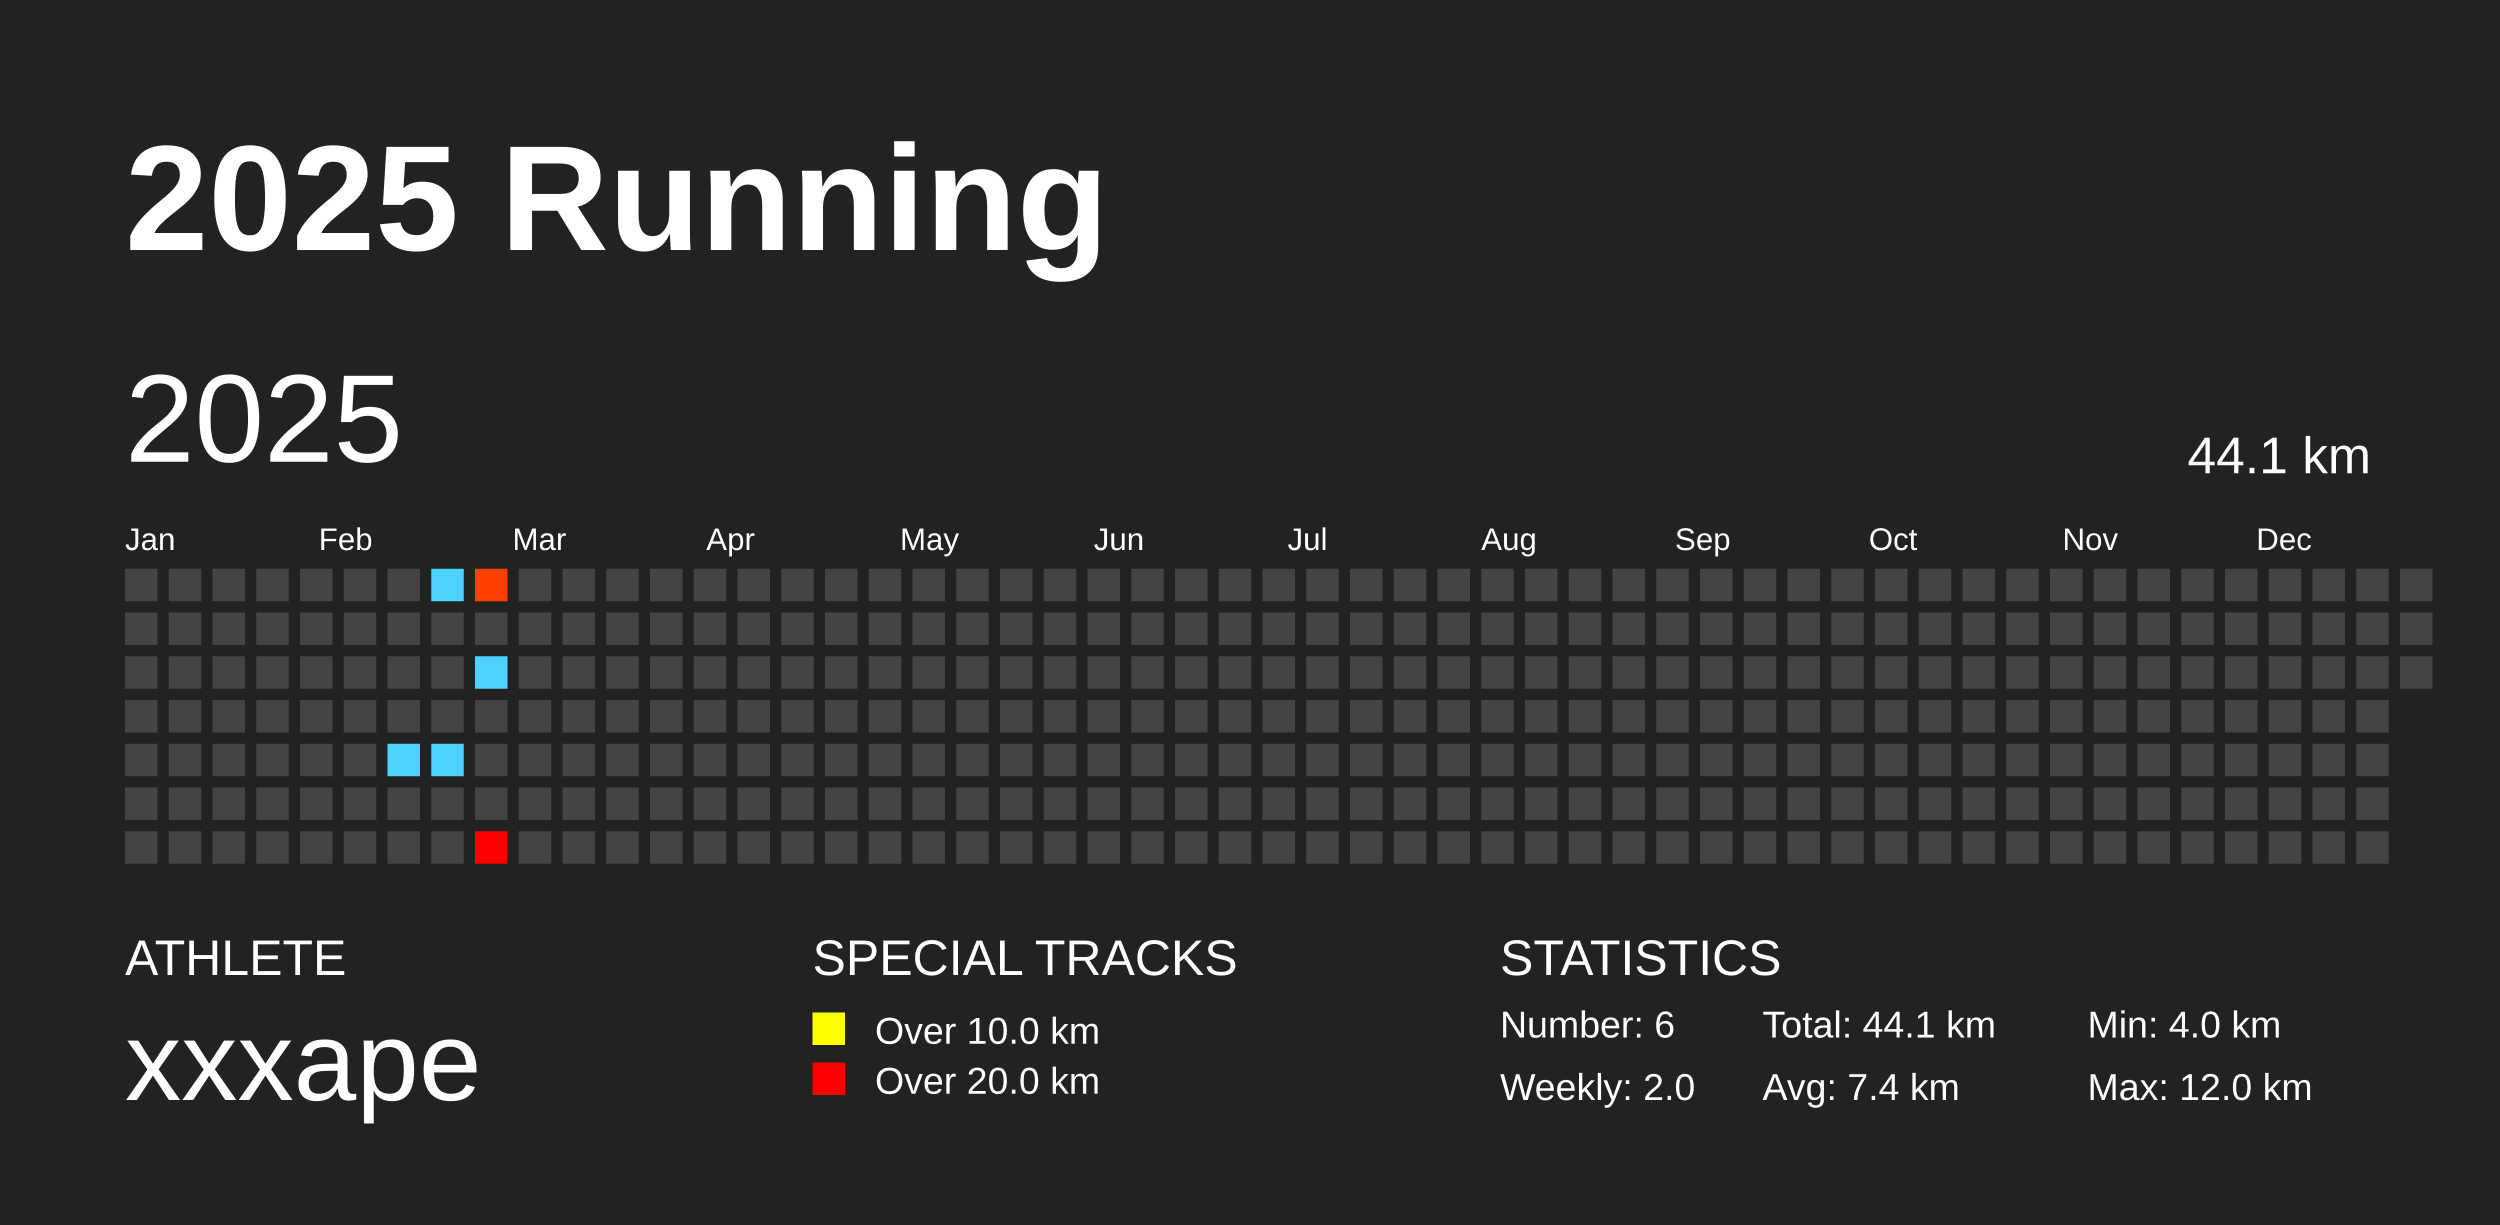
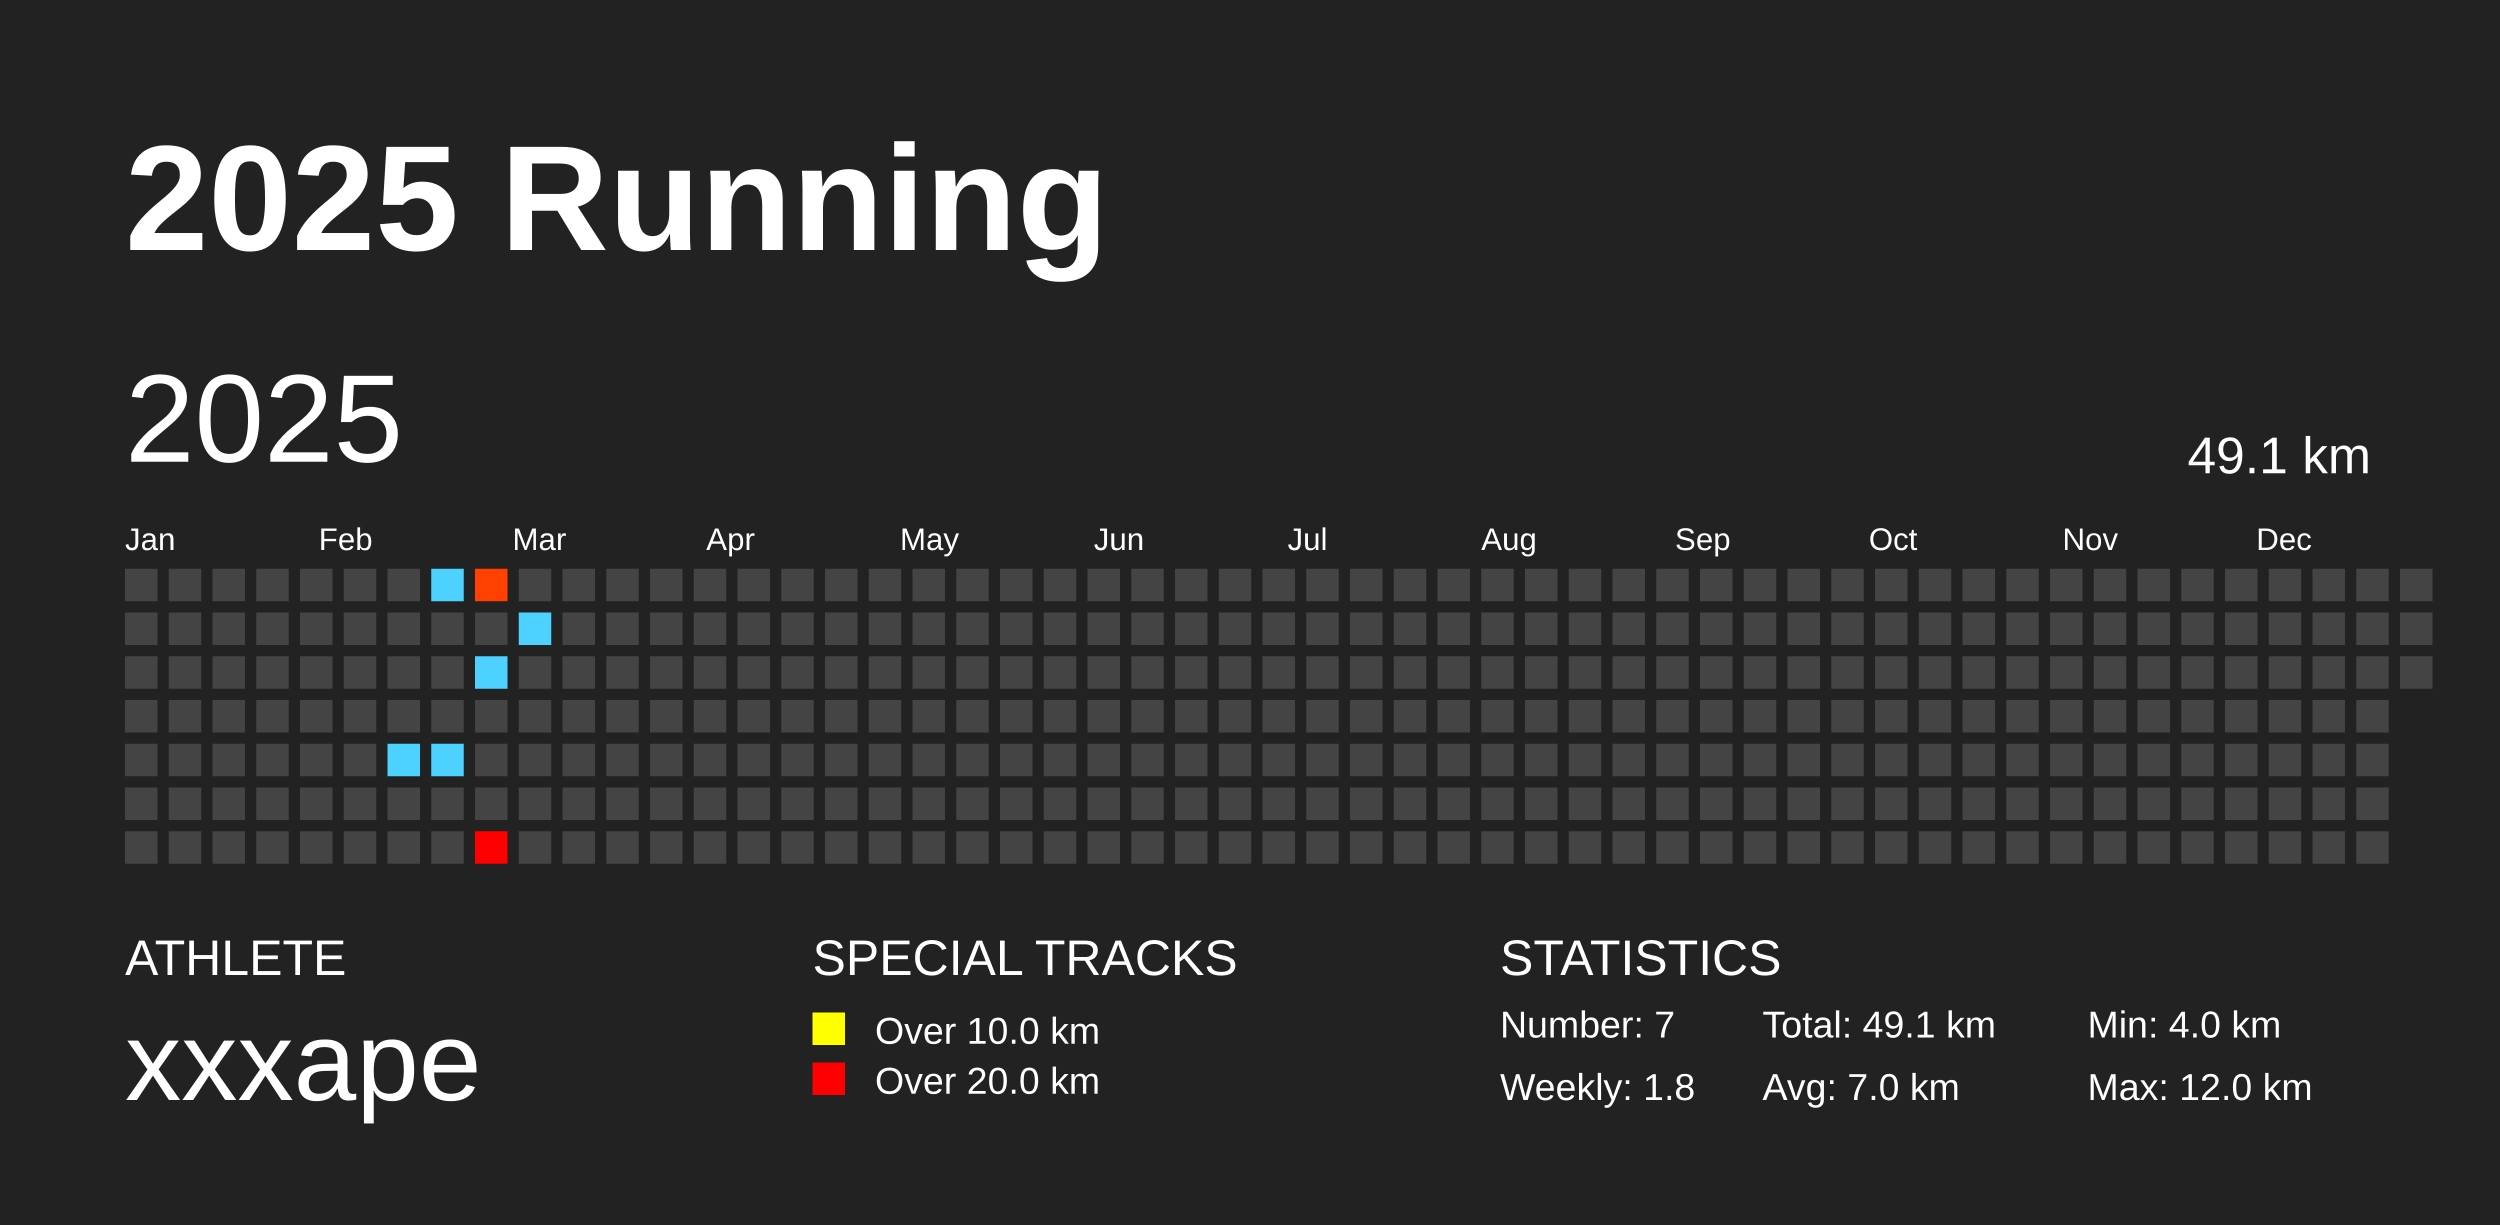
<svg xmlns="http://www.w3.org/2000/svg" baseProfile="full" height="98mm" version="1.1" viewBox="0,0,200,98" width="200mm">
  <defs />
  <rect fill="#222222" height="98" width="200" x="0" y="0" />
  <text fill="#FFFFFF" style="font-size:12px; font-family:Arial; font-weight:bold;" x="10" y="20">2025 Running</text>
  <text fill="#FFFFFF" style="font-size:4px; font-family:Arial" x="10" y="78">ATHLETE</text>
  <text fill="#FFFFFF" style="font-size:9px; font-family:Arial" x="10" y="88">xxxape</text>
  <text fill="#FFFFFF" style="font-size:4px; font-family:Arial" x="65" y="78">SPECIAL TRACKS</text>
  <rect fill="yellow" height="2.6" width="2.6" x="65" y="81" />
  <text fill="#FFFFFF" style="font-size:3px; font-family:Arial" x="70" y="83.5">Over 10.0 km</text>
  <rect fill="red" height="2.6" width="2.6" x="65" y="85" />
  <text fill="#FFFFFF" style="font-size:3px; font-family:Arial" x="70" y="87.5">Over 20.0 km</text>
  <text fill="#FFFFFF" style="font-size:4px; font-family:Arial" x="120" y="78">STATISTICS</text>
-   <text fill="#FFFFFF" style="font-size:3px; font-family:Arial" x="120" y="83">Number: 6</text>
-   <text fill="#FFFFFF" style="font-size:3px; font-family:Arial" x="120" y="88">Weekly: 2.0</text>
-   <text fill="#FFFFFF" style="font-size:3px; font-family:Arial" x="141" y="83">Total: 44.1 km</text>
-   <text fill="#FFFFFF" style="font-size:3px; font-family:Arial" x="141" y="88">Avg: 7.4 km</text>
+   <text fill="#FFFFFF" style="font-size:3px; font-family:Arial" x="120" y="83">Number: 7</text>
+   <text fill="#FFFFFF" style="font-size:3px; font-family:Arial" x="120" y="88">Weekly: 1.8</text>
+   <text fill="#FFFFFF" style="font-size:3px; font-family:Arial" x="141" y="83">Total: 49.1 km</text>
+   <text fill="#FFFFFF" style="font-size:3px; font-family:Arial" x="141" y="88">Avg: 7.0 km</text>
  <text fill="#FFFFFF" style="font-size:3px; font-family:Arial" x="167" y="83">Min: 4.0 km</text>
  <text fill="#FFFFFF" style="font-size:3px; font-family:Arial" x="167" y="88">Max: 12.0 km</text>
  <text dominant-baseline="hanging" fill="#FFFFFF" style="font-size:10.0px; font-family:Arial;" x="10" y="30">2025</text>
-   <text dominant-baseline="hanging" fill="#FFFFFF" style="font-size:4.125px; font-family:Arial;" x="175" y="35">44.1 km</text>
+   <text dominant-baseline="hanging" fill="#FFFFFF" style="font-size:4.125px; font-family:Arial;" x="175" y="35">49.1 km</text>
  <text fill="#FFFFFF" style="font-size:2.5px; font-family:Arial" x="10.0" y="44">Jan</text>
  <text fill="#FFFFFF" style="font-size:2.5px; font-family:Arial" x="25.5" y="44">Feb</text>
  <text fill="#FFFFFF" style="font-size:2.5px; font-family:Arial" x="41.0" y="44">Mar</text>
  <text fill="#FFFFFF" style="font-size:2.5px; font-family:Arial" x="56.5" y="44">Apr</text>
  <text fill="#FFFFFF" style="font-size:2.5px; font-family:Arial" x="72.0" y="44">May</text>
  <text fill="#FFFFFF" style="font-size:2.5px; font-family:Arial" x="87.5" y="44">Jun</text>
  <text fill="#FFFFFF" style="font-size:2.5px; font-family:Arial" x="103.0" y="44">Jul</text>
  <text fill="#FFFFFF" style="font-size:2.5px; font-family:Arial" x="118.5" y="44">Aug</text>
  <text fill="#FFFFFF" style="font-size:2.5px; font-family:Arial" x="134.0" y="44">Sep</text>
  <text fill="#FFFFFF" style="font-size:2.5px; font-family:Arial" x="149.5" y="44">Oct</text>
  <text fill="#FFFFFF" style="font-size:2.5px; font-family:Arial" x="165.0" y="44">Nov</text>
  <text fill="#FFFFFF" style="font-size:2.5px; font-family:Arial" x="180.5" y="44">Dec</text>
  <rect fill="#444444" height="2.6" width="2.6" x="10.0" y="45.5" />
  <rect fill="#444444" height="2.6" width="2.6" x="10.0" y="49.0" />
  <rect fill="#444444" height="2.6" width="2.6" x="10.0" y="52.5" />
  <rect fill="#444444" height="2.6" width="2.6" x="10.0" y="56.0" />
  <rect fill="#444444" height="2.6" width="2.6" x="10.0" y="59.5" />
  <rect fill="#444444" height="2.6" width="2.6" x="10.0" y="63.0" />
  <rect fill="#444444" height="2.6" width="2.6" x="10.0" y="66.5" />
  <rect fill="#444444" height="2.6" width="2.6" x="13.5" y="45.5" />
  <rect fill="#444444" height="2.6" width="2.6" x="13.5" y="49.0" />
  <rect fill="#444444" height="2.6" width="2.6" x="13.5" y="52.5" />
  <rect fill="#444444" height="2.6" width="2.6" x="13.5" y="56.0" />
  <rect fill="#444444" height="2.6" width="2.6" x="13.5" y="59.5" />
  <rect fill="#444444" height="2.6" width="2.6" x="13.5" y="63.0" />
  <rect fill="#444444" height="2.6" width="2.6" x="13.5" y="66.5" />
  <rect fill="#444444" height="2.6" width="2.6" x="17.0" y="45.5" />
  <rect fill="#444444" height="2.6" width="2.6" x="17.0" y="49.0" />
  <rect fill="#444444" height="2.6" width="2.6" x="17.0" y="52.5" />
  <rect fill="#444444" height="2.6" width="2.6" x="17.0" y="56.0" />
  <rect fill="#444444" height="2.6" width="2.6" x="17.0" y="59.5" />
  <rect fill="#444444" height="2.6" width="2.6" x="17.0" y="63.0" />
  <rect fill="#444444" height="2.6" width="2.6" x="17.0" y="66.5" />
  <rect fill="#444444" height="2.6" width="2.6" x="20.5" y="45.5" />
  <rect fill="#444444" height="2.6" width="2.6" x="20.5" y="49.0" />
  <rect fill="#444444" height="2.6" width="2.6" x="20.5" y="52.5" />
  <rect fill="#444444" height="2.6" width="2.6" x="20.5" y="56.0" />
  <rect fill="#444444" height="2.6" width="2.6" x="20.5" y="59.5" />
  <rect fill="#444444" height="2.6" width="2.6" x="20.5" y="63.0" />
  <rect fill="#444444" height="2.6" width="2.6" x="20.5" y="66.5" />
  <rect fill="#444444" height="2.6" width="2.6" x="24.0" y="45.5" />
  <rect fill="#444444" height="2.6" width="2.6" x="24.0" y="49.0" />
  <rect fill="#444444" height="2.6" width="2.6" x="24.0" y="52.5" />
  <rect fill="#444444" height="2.6" width="2.6" x="24.0" y="56.0" />
  <rect fill="#444444" height="2.6" width="2.6" x="24.0" y="59.5" />
  <rect fill="#444444" height="2.6" width="2.6" x="24.0" y="63.0" />
  <rect fill="#444444" height="2.6" width="2.6" x="24.0" y="66.5" />
  <rect fill="#444444" height="2.6" width="2.6" x="27.5" y="45.5" />
  <rect fill="#444444" height="2.6" width="2.6" x="27.5" y="49.0" />
  <rect fill="#444444" height="2.6" width="2.6" x="27.5" y="52.5" />
  <rect fill="#444444" height="2.6" width="2.6" x="27.5" y="56.0" />
  <rect fill="#444444" height="2.6" width="2.6" x="27.5" y="59.5" />
  <rect fill="#444444" height="2.6" width="2.6" x="27.5" y="63.0" />
  <rect fill="#444444" height="2.6" width="2.6" x="27.5" y="66.5" />
  <rect fill="#444444" height="2.6" width="2.6" x="31.0" y="45.5" />
  <rect fill="#444444" height="2.6" width="2.6" x="31.0" y="49.0" />
  <rect fill="#444444" height="2.6" width="2.6" x="31.0" y="52.5" />
  <rect fill="#444444" height="2.6" width="2.6" x="31.0" y="56.0" />
  <rect fill="#4dd2ff" height="2.6" width="2.6" x="31.0" y="59.5" />
  <rect fill="#444444" height="2.6" width="2.6" x="31.0" y="63.0" />
  <rect fill="#444444" height="2.6" width="2.6" x="31.0" y="66.5" />
  <rect fill="#4dd2ff" height="2.6" width="2.6" x="34.5" y="45.5" />
  <rect fill="#444444" height="2.6" width="2.6" x="34.5" y="49.0" />
  <rect fill="#444444" height="2.6" width="2.6" x="34.5" y="52.5" />
  <rect fill="#444444" height="2.6" width="2.6" x="34.5" y="56.0" />
  <rect fill="#4dd2ff" height="2.6" width="2.6" x="34.5" y="59.5" />
  <rect fill="#444444" height="2.6" width="2.6" x="34.5" y="63.0" />
  <rect fill="#444444" height="2.6" width="2.6" x="34.5" y="66.5" />
  <rect fill="#ff4000" height="2.6" width="2.6" x="38.0" y="45.5" />
  <rect fill="#444444" height="2.6" width="2.6" x="38.0" y="49.0" />
  <rect fill="#4dd2ff" height="2.6" width="2.6" x="38.0" y="52.5" />
  <rect fill="#444444" height="2.6" width="2.6" x="38.0" y="56.0" />
  <rect fill="#444444" height="2.6" width="2.6" x="38.0" y="59.5" />
  <rect fill="#444444" height="2.6" width="2.6" x="38.0" y="63.0" />
  <rect fill="#ff0000" height="2.6" width="2.6" x="38.0" y="66.5" />
  <rect fill="#444444" height="2.6" width="2.6" x="41.5" y="45.5" />
-   <rect fill="#444444" height="2.6" width="2.6" x="41.5" y="49.0" />
+   <rect fill="#4dd2ff" height="2.6" width="2.6" x="41.5" y="49.0" />
  <rect fill="#444444" height="2.6" width="2.6" x="41.5" y="52.5" />
  <rect fill="#444444" height="2.6" width="2.6" x="41.5" y="56.0" />
  <rect fill="#444444" height="2.6" width="2.6" x="41.5" y="59.5" />
  <rect fill="#444444" height="2.6" width="2.6" x="41.5" y="63.0" />
  <rect fill="#444444" height="2.6" width="2.6" x="41.5" y="66.5" />
  <rect fill="#444444" height="2.6" width="2.6" x="45.0" y="45.5" />
  <rect fill="#444444" height="2.6" width="2.6" x="45.0" y="49.0" />
  <rect fill="#444444" height="2.6" width="2.6" x="45.0" y="52.5" />
  <rect fill="#444444" height="2.6" width="2.6" x="45.0" y="56.0" />
  <rect fill="#444444" height="2.6" width="2.6" x="45.0" y="59.5" />
  <rect fill="#444444" height="2.6" width="2.6" x="45.0" y="63.0" />
  <rect fill="#444444" height="2.6" width="2.6" x="45.0" y="66.5" />
  <rect fill="#444444" height="2.6" width="2.6" x="48.5" y="45.5" />
  <rect fill="#444444" height="2.6" width="2.6" x="48.5" y="49.0" />
  <rect fill="#444444" height="2.6" width="2.6" x="48.5" y="52.5" />
  <rect fill="#444444" height="2.6" width="2.6" x="48.5" y="56.0" />
  <rect fill="#444444" height="2.6" width="2.6" x="48.5" y="59.5" />
  <rect fill="#444444" height="2.6" width="2.6" x="48.5" y="63.0" />
  <rect fill="#444444" height="2.6" width="2.6" x="48.5" y="66.5" />
  <rect fill="#444444" height="2.6" width="2.6" x="52.0" y="45.5" />
  <rect fill="#444444" height="2.6" width="2.6" x="52.0" y="49.0" />
  <rect fill="#444444" height="2.6" width="2.6" x="52.0" y="52.5" />
  <rect fill="#444444" height="2.6" width="2.6" x="52.0" y="56.0" />
  <rect fill="#444444" height="2.6" width="2.6" x="52.0" y="59.5" />
  <rect fill="#444444" height="2.6" width="2.6" x="52.0" y="63.0" />
  <rect fill="#444444" height="2.6" width="2.6" x="52.0" y="66.5" />
  <rect fill="#444444" height="2.6" width="2.6" x="55.5" y="45.5" />
  <rect fill="#444444" height="2.6" width="2.6" x="55.5" y="49.0" />
  <rect fill="#444444" height="2.6" width="2.6" x="55.5" y="52.5" />
  <rect fill="#444444" height="2.6" width="2.6" x="55.5" y="56.0" />
  <rect fill="#444444" height="2.6" width="2.6" x="55.5" y="59.5" />
  <rect fill="#444444" height="2.6" width="2.6" x="55.5" y="63.0" />
  <rect fill="#444444" height="2.6" width="2.6" x="55.5" y="66.5" />
  <rect fill="#444444" height="2.6" width="2.6" x="59.0" y="45.5" />
  <rect fill="#444444" height="2.6" width="2.6" x="59.0" y="49.0" />
  <rect fill="#444444" height="2.6" width="2.6" x="59.0" y="52.5" />
  <rect fill="#444444" height="2.6" width="2.6" x="59.0" y="56.0" />
  <rect fill="#444444" height="2.6" width="2.6" x="59.0" y="59.5" />
  <rect fill="#444444" height="2.6" width="2.6" x="59.0" y="63.0" />
  <rect fill="#444444" height="2.6" width="2.6" x="59.0" y="66.5" />
  <rect fill="#444444" height="2.6" width="2.6" x="62.5" y="45.5" />
  <rect fill="#444444" height="2.6" width="2.6" x="62.5" y="49.0" />
  <rect fill="#444444" height="2.6" width="2.6" x="62.5" y="52.5" />
  <rect fill="#444444" height="2.6" width="2.6" x="62.5" y="56.0" />
  <rect fill="#444444" height="2.6" width="2.6" x="62.5" y="59.5" />
  <rect fill="#444444" height="2.6" width="2.6" x="62.5" y="63.0" />
  <rect fill="#444444" height="2.6" width="2.6" x="62.5" y="66.5" />
  <rect fill="#444444" height="2.6" width="2.6" x="66.0" y="45.5" />
  <rect fill="#444444" height="2.6" width="2.6" x="66.0" y="49.0" />
  <rect fill="#444444" height="2.6" width="2.6" x="66.0" y="52.5" />
  <rect fill="#444444" height="2.6" width="2.6" x="66.0" y="56.0" />
  <rect fill="#444444" height="2.6" width="2.6" x="66.0" y="59.5" />
  <rect fill="#444444" height="2.6" width="2.6" x="66.0" y="63.0" />
  <rect fill="#444444" height="2.6" width="2.6" x="66.0" y="66.5" />
  <rect fill="#444444" height="2.6" width="2.6" x="69.5" y="45.5" />
  <rect fill="#444444" height="2.6" width="2.6" x="69.5" y="49.0" />
  <rect fill="#444444" height="2.6" width="2.6" x="69.5" y="52.5" />
  <rect fill="#444444" height="2.6" width="2.6" x="69.5" y="56.0" />
  <rect fill="#444444" height="2.6" width="2.6" x="69.5" y="59.5" />
  <rect fill="#444444" height="2.6" width="2.6" x="69.5" y="63.0" />
  <rect fill="#444444" height="2.6" width="2.6" x="69.5" y="66.5" />
  <rect fill="#444444" height="2.6" width="2.6" x="73.0" y="45.5" />
  <rect fill="#444444" height="2.6" width="2.6" x="73.0" y="49.0" />
  <rect fill="#444444" height="2.6" width="2.6" x="73.0" y="52.5" />
  <rect fill="#444444" height="2.6" width="2.6" x="73.0" y="56.0" />
  <rect fill="#444444" height="2.6" width="2.6" x="73.0" y="59.5" />
  <rect fill="#444444" height="2.6" width="2.6" x="73.0" y="63.0" />
  <rect fill="#444444" height="2.6" width="2.6" x="73.0" y="66.5" />
  <rect fill="#444444" height="2.6" width="2.6" x="76.5" y="45.5" />
  <rect fill="#444444" height="2.6" width="2.6" x="76.5" y="49.0" />
  <rect fill="#444444" height="2.6" width="2.6" x="76.5" y="52.5" />
  <rect fill="#444444" height="2.6" width="2.6" x="76.5" y="56.0" />
  <rect fill="#444444" height="2.6" width="2.6" x="76.5" y="59.5" />
  <rect fill="#444444" height="2.6" width="2.6" x="76.5" y="63.0" />
  <rect fill="#444444" height="2.6" width="2.6" x="76.5" y="66.5" />
  <rect fill="#444444" height="2.6" width="2.6" x="80.0" y="45.5" />
  <rect fill="#444444" height="2.6" width="2.6" x="80.0" y="49.0" />
  <rect fill="#444444" height="2.6" width="2.6" x="80.0" y="52.5" />
  <rect fill="#444444" height="2.6" width="2.6" x="80.0" y="56.0" />
  <rect fill="#444444" height="2.6" width="2.6" x="80.0" y="59.5" />
  <rect fill="#444444" height="2.6" width="2.6" x="80.0" y="63.0" />
  <rect fill="#444444" height="2.6" width="2.6" x="80.0" y="66.5" />
  <rect fill="#444444" height="2.6" width="2.6" x="83.5" y="45.5" />
  <rect fill="#444444" height="2.6" width="2.6" x="83.5" y="49.0" />
  <rect fill="#444444" height="2.6" width="2.6" x="83.5" y="52.5" />
  <rect fill="#444444" height="2.6" width="2.6" x="83.5" y="56.0" />
  <rect fill="#444444" height="2.6" width="2.6" x="83.5" y="59.5" />
  <rect fill="#444444" height="2.6" width="2.6" x="83.5" y="63.0" />
  <rect fill="#444444" height="2.6" width="2.6" x="83.5" y="66.5" />
  <rect fill="#444444" height="2.6" width="2.6" x="87.0" y="45.5" />
  <rect fill="#444444" height="2.6" width="2.6" x="87.0" y="49.0" />
  <rect fill="#444444" height="2.6" width="2.6" x="87.0" y="52.5" />
  <rect fill="#444444" height="2.6" width="2.6" x="87.0" y="56.0" />
  <rect fill="#444444" height="2.6" width="2.6" x="87.0" y="59.5" />
  <rect fill="#444444" height="2.6" width="2.6" x="87.0" y="63.0" />
  <rect fill="#444444" height="2.6" width="2.6" x="87.0" y="66.5" />
  <rect fill="#444444" height="2.6" width="2.6" x="90.5" y="45.5" />
  <rect fill="#444444" height="2.6" width="2.6" x="90.5" y="49.0" />
  <rect fill="#444444" height="2.6" width="2.6" x="90.5" y="52.5" />
  <rect fill="#444444" height="2.6" width="2.6" x="90.5" y="56.0" />
  <rect fill="#444444" height="2.6" width="2.6" x="90.5" y="59.5" />
  <rect fill="#444444" height="2.6" width="2.6" x="90.5" y="63.0" />
  <rect fill="#444444" height="2.6" width="2.6" x="90.5" y="66.5" />
  <rect fill="#444444" height="2.6" width="2.6" x="94.0" y="45.5" />
  <rect fill="#444444" height="2.6" width="2.6" x="94.0" y="49.0" />
  <rect fill="#444444" height="2.6" width="2.6" x="94.0" y="52.5" />
  <rect fill="#444444" height="2.6" width="2.6" x="94.0" y="56.0" />
  <rect fill="#444444" height="2.6" width="2.6" x="94.0" y="59.5" />
  <rect fill="#444444" height="2.6" width="2.6" x="94.0" y="63.0" />
  <rect fill="#444444" height="2.6" width="2.6" x="94.0" y="66.5" />
  <rect fill="#444444" height="2.6" width="2.6" x="97.5" y="45.5" />
  <rect fill="#444444" height="2.6" width="2.6" x="97.5" y="49.0" />
  <rect fill="#444444" height="2.6" width="2.6" x="97.5" y="52.5" />
  <rect fill="#444444" height="2.6" width="2.6" x="97.5" y="56.0" />
  <rect fill="#444444" height="2.6" width="2.6" x="97.5" y="59.5" />
  <rect fill="#444444" height="2.6" width="2.6" x="97.5" y="63.0" />
  <rect fill="#444444" height="2.6" width="2.6" x="97.5" y="66.5" />
  <rect fill="#444444" height="2.6" width="2.6" x="101.0" y="45.5" />
  <rect fill="#444444" height="2.6" width="2.6" x="101.0" y="49.0" />
  <rect fill="#444444" height="2.6" width="2.6" x="101.0" y="52.5" />
  <rect fill="#444444" height="2.6" width="2.6" x="101.0" y="56.0" />
  <rect fill="#444444" height="2.6" width="2.6" x="101.0" y="59.5" />
  <rect fill="#444444" height="2.6" width="2.6" x="101.0" y="63.0" />
  <rect fill="#444444" height="2.6" width="2.6" x="101.0" y="66.5" />
  <rect fill="#444444" height="2.6" width="2.6" x="104.5" y="45.5" />
  <rect fill="#444444" height="2.6" width="2.6" x="104.5" y="49.0" />
  <rect fill="#444444" height="2.6" width="2.6" x="104.5" y="52.5" />
  <rect fill="#444444" height="2.6" width="2.6" x="104.5" y="56.0" />
  <rect fill="#444444" height="2.6" width="2.6" x="104.5" y="59.5" />
  <rect fill="#444444" height="2.6" width="2.6" x="104.5" y="63.0" />
  <rect fill="#444444" height="2.6" width="2.6" x="104.5" y="66.5" />
  <rect fill="#444444" height="2.6" width="2.6" x="108.0" y="45.5" />
  <rect fill="#444444" height="2.6" width="2.6" x="108.0" y="49.0" />
  <rect fill="#444444" height="2.6" width="2.6" x="108.0" y="52.5" />
  <rect fill="#444444" height="2.6" width="2.6" x="108.0" y="56.0" />
  <rect fill="#444444" height="2.6" width="2.6" x="108.0" y="59.5" />
  <rect fill="#444444" height="2.6" width="2.6" x="108.0" y="63.0" />
  <rect fill="#444444" height="2.6" width="2.6" x="108.0" y="66.5" />
  <rect fill="#444444" height="2.6" width="2.6" x="111.5" y="45.5" />
  <rect fill="#444444" height="2.6" width="2.6" x="111.5" y="49.0" />
  <rect fill="#444444" height="2.6" width="2.6" x="111.5" y="52.5" />
  <rect fill="#444444" height="2.6" width="2.6" x="111.5" y="56.0" />
  <rect fill="#444444" height="2.6" width="2.6" x="111.5" y="59.5" />
  <rect fill="#444444" height="2.6" width="2.6" x="111.5" y="63.0" />
  <rect fill="#444444" height="2.6" width="2.6" x="111.5" y="66.5" />
  <rect fill="#444444" height="2.6" width="2.6" x="115.0" y="45.5" />
  <rect fill="#444444" height="2.6" width="2.6" x="115.0" y="49.0" />
  <rect fill="#444444" height="2.6" width="2.6" x="115.0" y="52.5" />
  <rect fill="#444444" height="2.6" width="2.6" x="115.0" y="56.0" />
  <rect fill="#444444" height="2.6" width="2.6" x="115.0" y="59.5" />
  <rect fill="#444444" height="2.6" width="2.6" x="115.0" y="63.0" />
  <rect fill="#444444" height="2.6" width="2.6" x="115.0" y="66.5" />
  <rect fill="#444444" height="2.6" width="2.6" x="118.5" y="45.5" />
  <rect fill="#444444" height="2.6" width="2.6" x="118.5" y="49.0" />
  <rect fill="#444444" height="2.6" width="2.6" x="118.5" y="52.5" />
  <rect fill="#444444" height="2.6" width="2.6" x="118.5" y="56.0" />
  <rect fill="#444444" height="2.6" width="2.6" x="118.5" y="59.5" />
  <rect fill="#444444" height="2.6" width="2.6" x="118.5" y="63.0" />
  <rect fill="#444444" height="2.6" width="2.6" x="118.5" y="66.5" />
  <rect fill="#444444" height="2.6" width="2.6" x="122.0" y="45.5" />
  <rect fill="#444444" height="2.6" width="2.6" x="122.0" y="49.0" />
  <rect fill="#444444" height="2.6" width="2.6" x="122.0" y="52.5" />
  <rect fill="#444444" height="2.6" width="2.6" x="122.0" y="56.0" />
  <rect fill="#444444" height="2.6" width="2.6" x="122.0" y="59.5" />
  <rect fill="#444444" height="2.6" width="2.6" x="122.0" y="63.0" />
  <rect fill="#444444" height="2.6" width="2.6" x="122.0" y="66.5" />
  <rect fill="#444444" height="2.6" width="2.6" x="125.5" y="45.5" />
  <rect fill="#444444" height="2.6" width="2.6" x="125.5" y="49.0" />
  <rect fill="#444444" height="2.6" width="2.6" x="125.5" y="52.5" />
  <rect fill="#444444" height="2.6" width="2.6" x="125.5" y="56.0" />
  <rect fill="#444444" height="2.6" width="2.6" x="125.5" y="59.5" />
  <rect fill="#444444" height="2.6" width="2.6" x="125.5" y="63.0" />
  <rect fill="#444444" height="2.6" width="2.6" x="125.5" y="66.5" />
  <rect fill="#444444" height="2.6" width="2.6" x="129.0" y="45.5" />
  <rect fill="#444444" height="2.6" width="2.6" x="129.0" y="49.0" />
  <rect fill="#444444" height="2.6" width="2.6" x="129.0" y="52.5" />
  <rect fill="#444444" height="2.6" width="2.6" x="129.0" y="56.0" />
  <rect fill="#444444" height="2.6" width="2.6" x="129.0" y="59.5" />
  <rect fill="#444444" height="2.6" width="2.6" x="129.0" y="63.0" />
  <rect fill="#444444" height="2.6" width="2.6" x="129.0" y="66.5" />
  <rect fill="#444444" height="2.6" width="2.6" x="132.5" y="45.5" />
  <rect fill="#444444" height="2.6" width="2.6" x="132.5" y="49.0" />
  <rect fill="#444444" height="2.6" width="2.6" x="132.5" y="52.5" />
  <rect fill="#444444" height="2.6" width="2.6" x="132.5" y="56.0" />
  <rect fill="#444444" height="2.6" width="2.6" x="132.5" y="59.5" />
  <rect fill="#444444" height="2.6" width="2.6" x="132.5" y="63.0" />
  <rect fill="#444444" height="2.6" width="2.6" x="132.5" y="66.5" />
  <rect fill="#444444" height="2.6" width="2.6" x="136.0" y="45.5" />
  <rect fill="#444444" height="2.6" width="2.6" x="136.0" y="49.0" />
  <rect fill="#444444" height="2.6" width="2.6" x="136.0" y="52.5" />
  <rect fill="#444444" height="2.6" width="2.6" x="136.0" y="56.0" />
  <rect fill="#444444" height="2.6" width="2.6" x="136.0" y="59.5" />
  <rect fill="#444444" height="2.6" width="2.6" x="136.0" y="63.0" />
  <rect fill="#444444" height="2.6" width="2.6" x="136.0" y="66.5" />
  <rect fill="#444444" height="2.6" width="2.6" x="139.5" y="45.5" />
  <rect fill="#444444" height="2.6" width="2.6" x="139.5" y="49.0" />
  <rect fill="#444444" height="2.6" width="2.6" x="139.5" y="52.5" />
  <rect fill="#444444" height="2.6" width="2.6" x="139.5" y="56.0" />
  <rect fill="#444444" height="2.6" width="2.6" x="139.5" y="59.5" />
  <rect fill="#444444" height="2.6" width="2.6" x="139.5" y="63.0" />
  <rect fill="#444444" height="2.6" width="2.6" x="139.5" y="66.5" />
  <rect fill="#444444" height="2.6" width="2.6" x="143.0" y="45.5" />
  <rect fill="#444444" height="2.6" width="2.6" x="143.0" y="49.0" />
  <rect fill="#444444" height="2.6" width="2.6" x="143.0" y="52.5" />
  <rect fill="#444444" height="2.6" width="2.6" x="143.0" y="56.0" />
  <rect fill="#444444" height="2.6" width="2.6" x="143.0" y="59.5" />
  <rect fill="#444444" height="2.6" width="2.6" x="143.0" y="63.0" />
  <rect fill="#444444" height="2.6" width="2.6" x="143.0" y="66.5" />
  <rect fill="#444444" height="2.6" width="2.6" x="146.5" y="45.5" />
  <rect fill="#444444" height="2.6" width="2.6" x="146.5" y="49.0" />
  <rect fill="#444444" height="2.6" width="2.6" x="146.5" y="52.5" />
  <rect fill="#444444" height="2.6" width="2.6" x="146.5" y="56.0" />
  <rect fill="#444444" height="2.6" width="2.6" x="146.5" y="59.5" />
  <rect fill="#444444" height="2.6" width="2.6" x="146.5" y="63.0" />
  <rect fill="#444444" height="2.6" width="2.6" x="146.5" y="66.5" />
  <rect fill="#444444" height="2.6" width="2.6" x="150.0" y="45.5" />
  <rect fill="#444444" height="2.6" width="2.6" x="150.0" y="49.0" />
  <rect fill="#444444" height="2.6" width="2.6" x="150.0" y="52.5" />
  <rect fill="#444444" height="2.6" width="2.6" x="150.0" y="56.0" />
  <rect fill="#444444" height="2.6" width="2.6" x="150.0" y="59.5" />
  <rect fill="#444444" height="2.6" width="2.6" x="150.0" y="63.0" />
  <rect fill="#444444" height="2.6" width="2.6" x="150.0" y="66.5" />
  <rect fill="#444444" height="2.6" width="2.6" x="153.5" y="45.5" />
  <rect fill="#444444" height="2.6" width="2.6" x="153.5" y="49.0" />
  <rect fill="#444444" height="2.6" width="2.6" x="153.5" y="52.5" />
  <rect fill="#444444" height="2.6" width="2.6" x="153.5" y="56.0" />
  <rect fill="#444444" height="2.6" width="2.6" x="153.5" y="59.5" />
  <rect fill="#444444" height="2.6" width="2.6" x="153.5" y="63.0" />
  <rect fill="#444444" height="2.6" width="2.6" x="153.5" y="66.5" />
  <rect fill="#444444" height="2.6" width="2.6" x="157.0" y="45.5" />
  <rect fill="#444444" height="2.6" width="2.6" x="157.0" y="49.0" />
  <rect fill="#444444" height="2.6" width="2.6" x="157.0" y="52.5" />
  <rect fill="#444444" height="2.6" width="2.6" x="157.0" y="56.0" />
  <rect fill="#444444" height="2.6" width="2.6" x="157.0" y="59.5" />
  <rect fill="#444444" height="2.6" width="2.6" x="157.0" y="63.0" />
  <rect fill="#444444" height="2.6" width="2.6" x="157.0" y="66.5" />
  <rect fill="#444444" height="2.6" width="2.6" x="160.5" y="45.5" />
  <rect fill="#444444" height="2.6" width="2.6" x="160.5" y="49.0" />
  <rect fill="#444444" height="2.6" width="2.6" x="160.5" y="52.5" />
  <rect fill="#444444" height="2.6" width="2.6" x="160.5" y="56.0" />
  <rect fill="#444444" height="2.6" width="2.6" x="160.5" y="59.5" />
  <rect fill="#444444" height="2.6" width="2.6" x="160.5" y="63.0" />
  <rect fill="#444444" height="2.6" width="2.6" x="160.5" y="66.5" />
  <rect fill="#444444" height="2.6" width="2.6" x="164.0" y="45.5" />
  <rect fill="#444444" height="2.6" width="2.6" x="164.0" y="49.0" />
  <rect fill="#444444" height="2.6" width="2.6" x="164.0" y="52.5" />
  <rect fill="#444444" height="2.6" width="2.6" x="164.0" y="56.0" />
  <rect fill="#444444" height="2.6" width="2.6" x="164.0" y="59.5" />
  <rect fill="#444444" height="2.6" width="2.6" x="164.0" y="63.0" />
  <rect fill="#444444" height="2.6" width="2.6" x="164.0" y="66.5" />
  <rect fill="#444444" height="2.6" width="2.6" x="167.5" y="45.5" />
  <rect fill="#444444" height="2.6" width="2.6" x="167.5" y="49.0" />
  <rect fill="#444444" height="2.6" width="2.6" x="167.5" y="52.5" />
  <rect fill="#444444" height="2.6" width="2.6" x="167.5" y="56.0" />
  <rect fill="#444444" height="2.6" width="2.6" x="167.5" y="59.5" />
  <rect fill="#444444" height="2.6" width="2.6" x="167.5" y="63.0" />
  <rect fill="#444444" height="2.6" width="2.6" x="167.5" y="66.5" />
  <rect fill="#444444" height="2.6" width="2.6" x="171.0" y="45.5" />
  <rect fill="#444444" height="2.6" width="2.6" x="171.0" y="49.0" />
  <rect fill="#444444" height="2.6" width="2.6" x="171.0" y="52.5" />
  <rect fill="#444444" height="2.6" width="2.6" x="171.0" y="56.0" />
  <rect fill="#444444" height="2.6" width="2.6" x="171.0" y="59.5" />
  <rect fill="#444444" height="2.6" width="2.6" x="171.0" y="63.0" />
  <rect fill="#444444" height="2.6" width="2.6" x="171.0" y="66.5" />
  <rect fill="#444444" height="2.6" width="2.6" x="174.5" y="45.5" />
  <rect fill="#444444" height="2.6" width="2.6" x="174.5" y="49.0" />
  <rect fill="#444444" height="2.6" width="2.6" x="174.5" y="52.5" />
  <rect fill="#444444" height="2.6" width="2.6" x="174.5" y="56.0" />
  <rect fill="#444444" height="2.6" width="2.6" x="174.5" y="59.5" />
  <rect fill="#444444" height="2.6" width="2.6" x="174.5" y="63.0" />
  <rect fill="#444444" height="2.6" width="2.6" x="174.5" y="66.5" />
  <rect fill="#444444" height="2.6" width="2.6" x="178.0" y="45.5" />
  <rect fill="#444444" height="2.6" width="2.6" x="178.0" y="49.0" />
  <rect fill="#444444" height="2.6" width="2.6" x="178.0" y="52.5" />
  <rect fill="#444444" height="2.6" width="2.6" x="178.0" y="56.0" />
  <rect fill="#444444" height="2.6" width="2.6" x="178.0" y="59.5" />
  <rect fill="#444444" height="2.6" width="2.6" x="178.0" y="63.0" />
  <rect fill="#444444" height="2.6" width="2.6" x="178.0" y="66.5" />
  <rect fill="#444444" height="2.6" width="2.6" x="181.5" y="45.5" />
  <rect fill="#444444" height="2.6" width="2.6" x="181.5" y="49.0" />
  <rect fill="#444444" height="2.6" width="2.6" x="181.5" y="52.5" />
  <rect fill="#444444" height="2.6" width="2.6" x="181.5" y="56.0" />
  <rect fill="#444444" height="2.6" width="2.6" x="181.5" y="59.5" />
  <rect fill="#444444" height="2.6" width="2.6" x="181.5" y="63.0" />
  <rect fill="#444444" height="2.6" width="2.6" x="181.5" y="66.5" />
  <rect fill="#444444" height="2.6" width="2.6" x="185.0" y="45.5" />
  <rect fill="#444444" height="2.6" width="2.6" x="185.0" y="49.0" />
  <rect fill="#444444" height="2.6" width="2.6" x="185.0" y="52.5" />
  <rect fill="#444444" height="2.6" width="2.6" x="185.0" y="56.0" />
  <rect fill="#444444" height="2.6" width="2.6" x="185.0" y="59.5" />
  <rect fill="#444444" height="2.6" width="2.6" x="185.0" y="63.0" />
  <rect fill="#444444" height="2.6" width="2.6" x="185.0" y="66.5" />
  <rect fill="#444444" height="2.6" width="2.6" x="188.5" y="45.5" />
  <rect fill="#444444" height="2.6" width="2.6" x="188.5" y="49.0" />
  <rect fill="#444444" height="2.6" width="2.6" x="188.5" y="52.5" />
  <rect fill="#444444" height="2.6" width="2.6" x="188.5" y="56.0" />
  <rect fill="#444444" height="2.6" width="2.6" x="188.5" y="59.5" />
  <rect fill="#444444" height="2.6" width="2.6" x="188.5" y="63.0" />
  <rect fill="#444444" height="2.6" width="2.6" x="188.5" y="66.5" />
  <rect fill="#444444" height="2.6" width="2.6" x="192.0" y="45.5" />
  <rect fill="#444444" height="2.6" width="2.6" x="192.0" y="49.0" />
  <rect fill="#444444" height="2.6" width="2.6" x="192.0" y="52.5" />
</svg>
